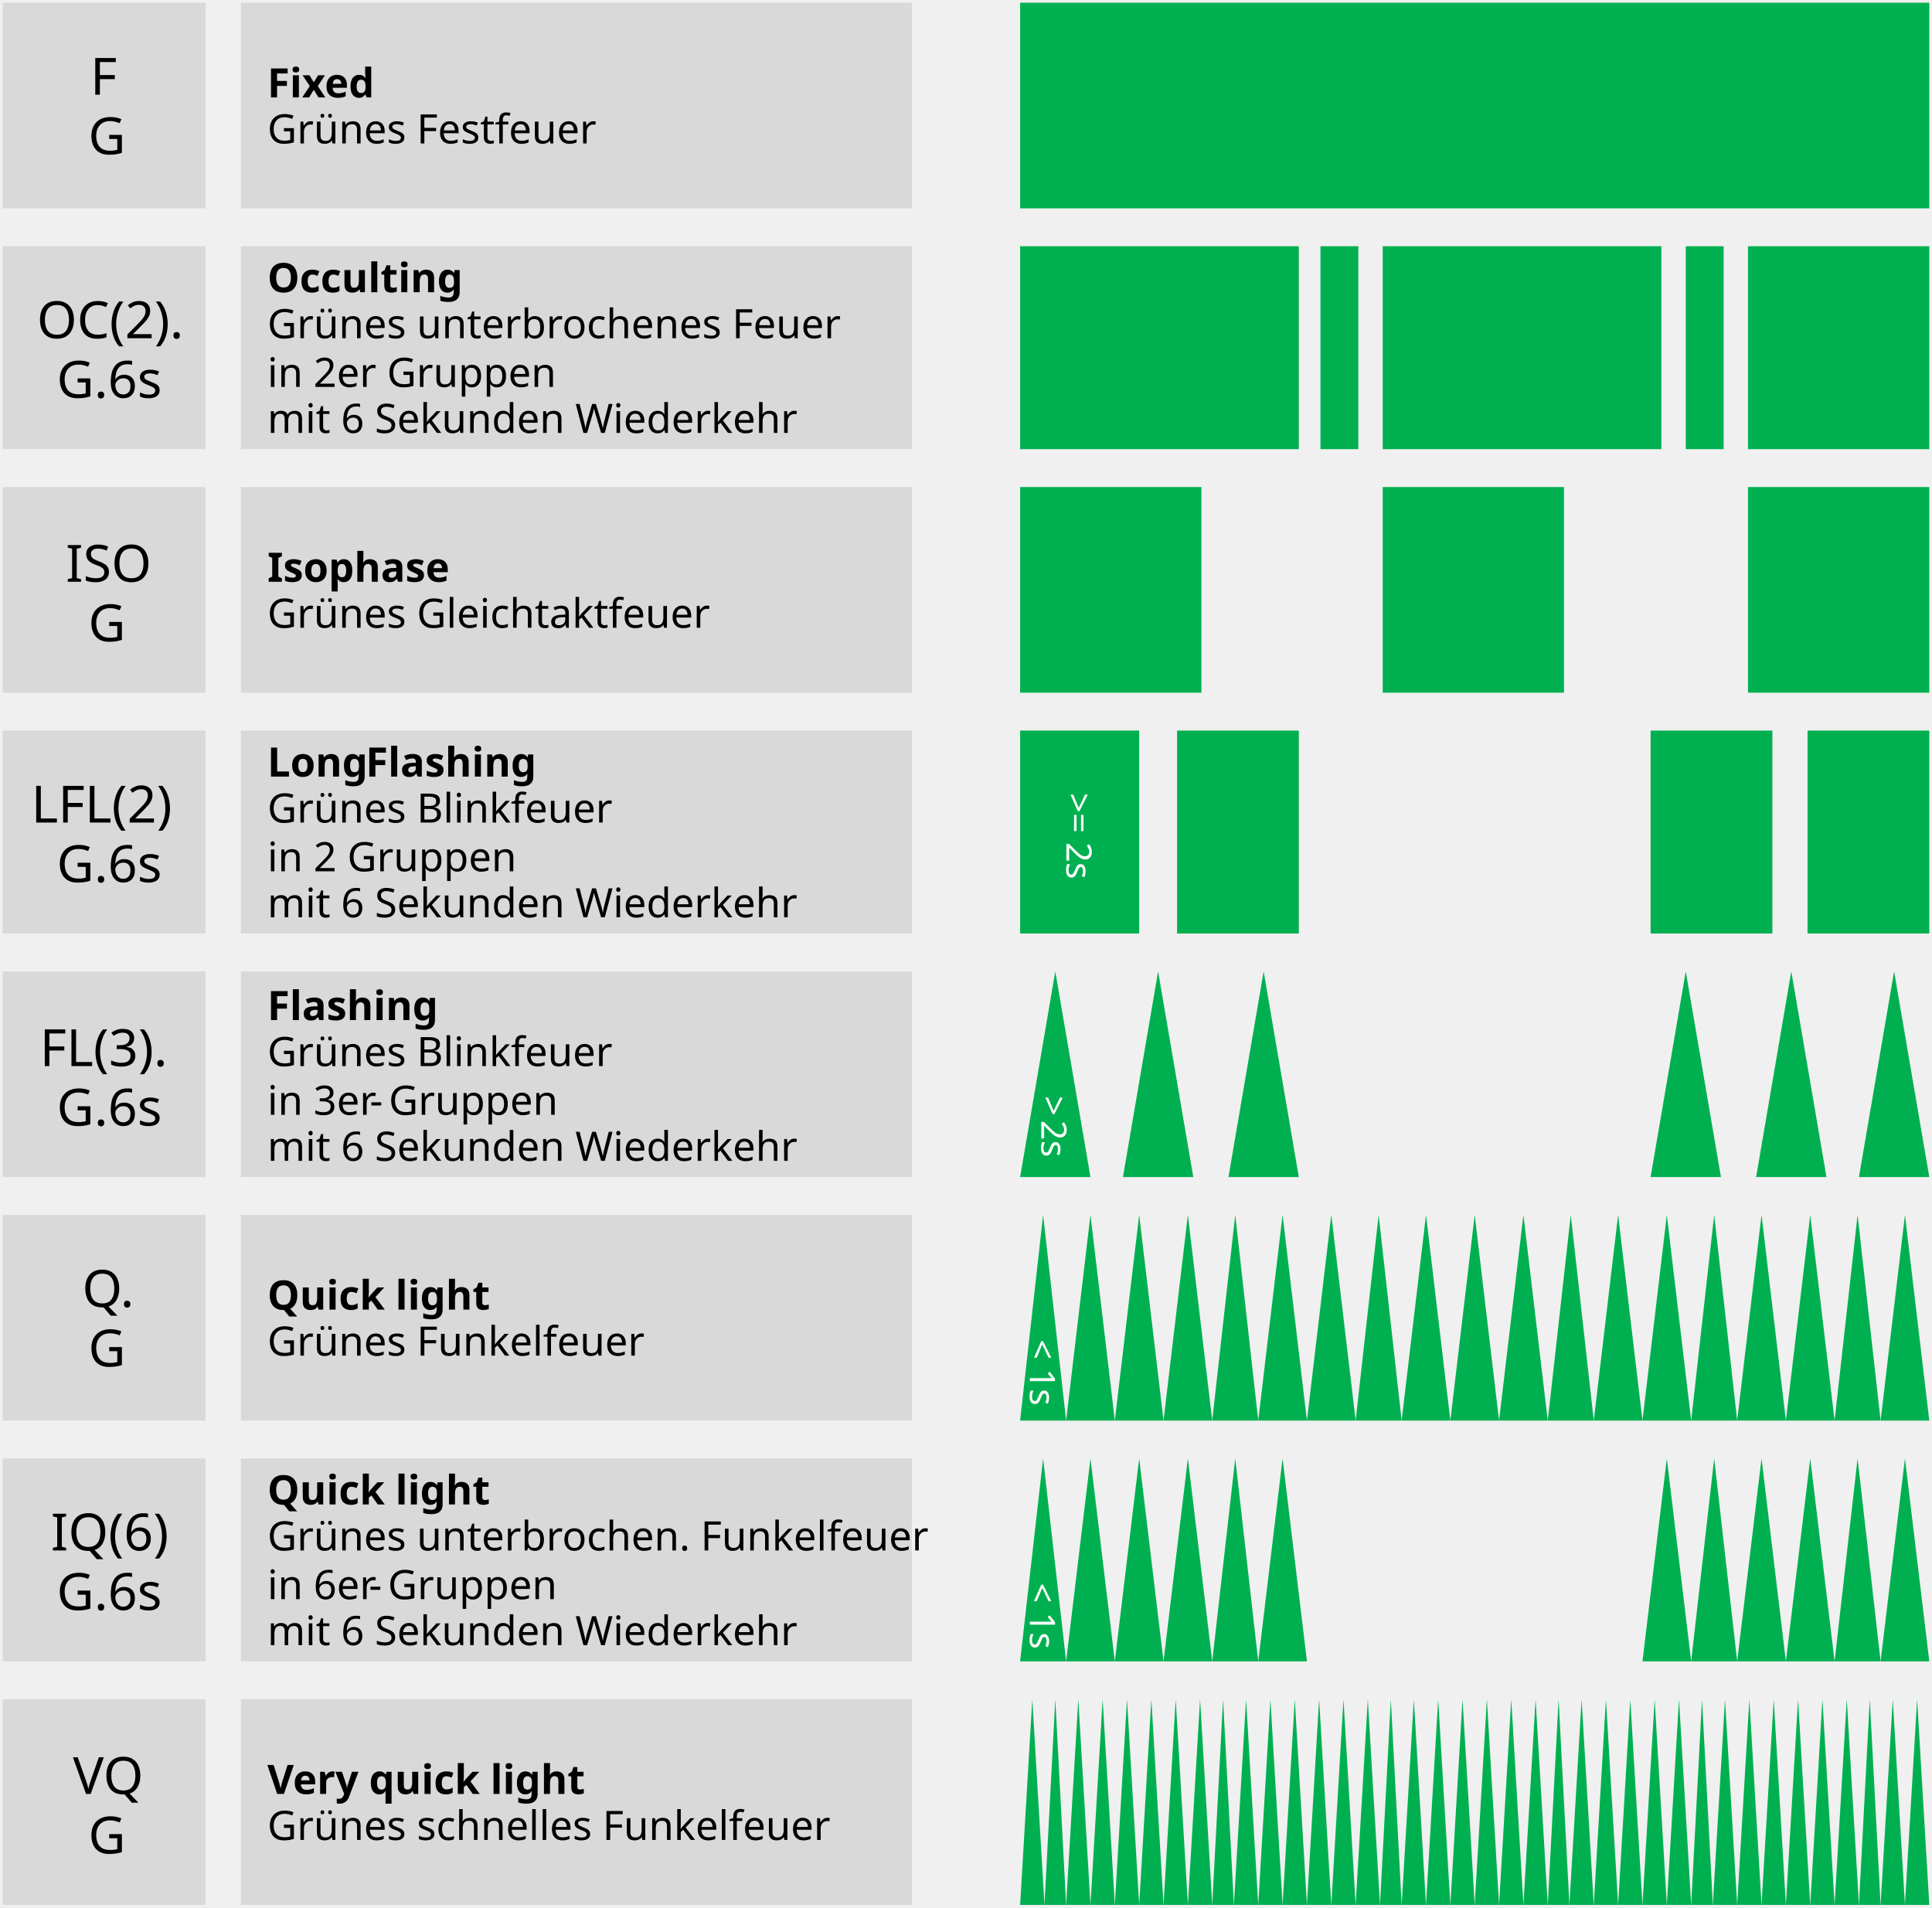
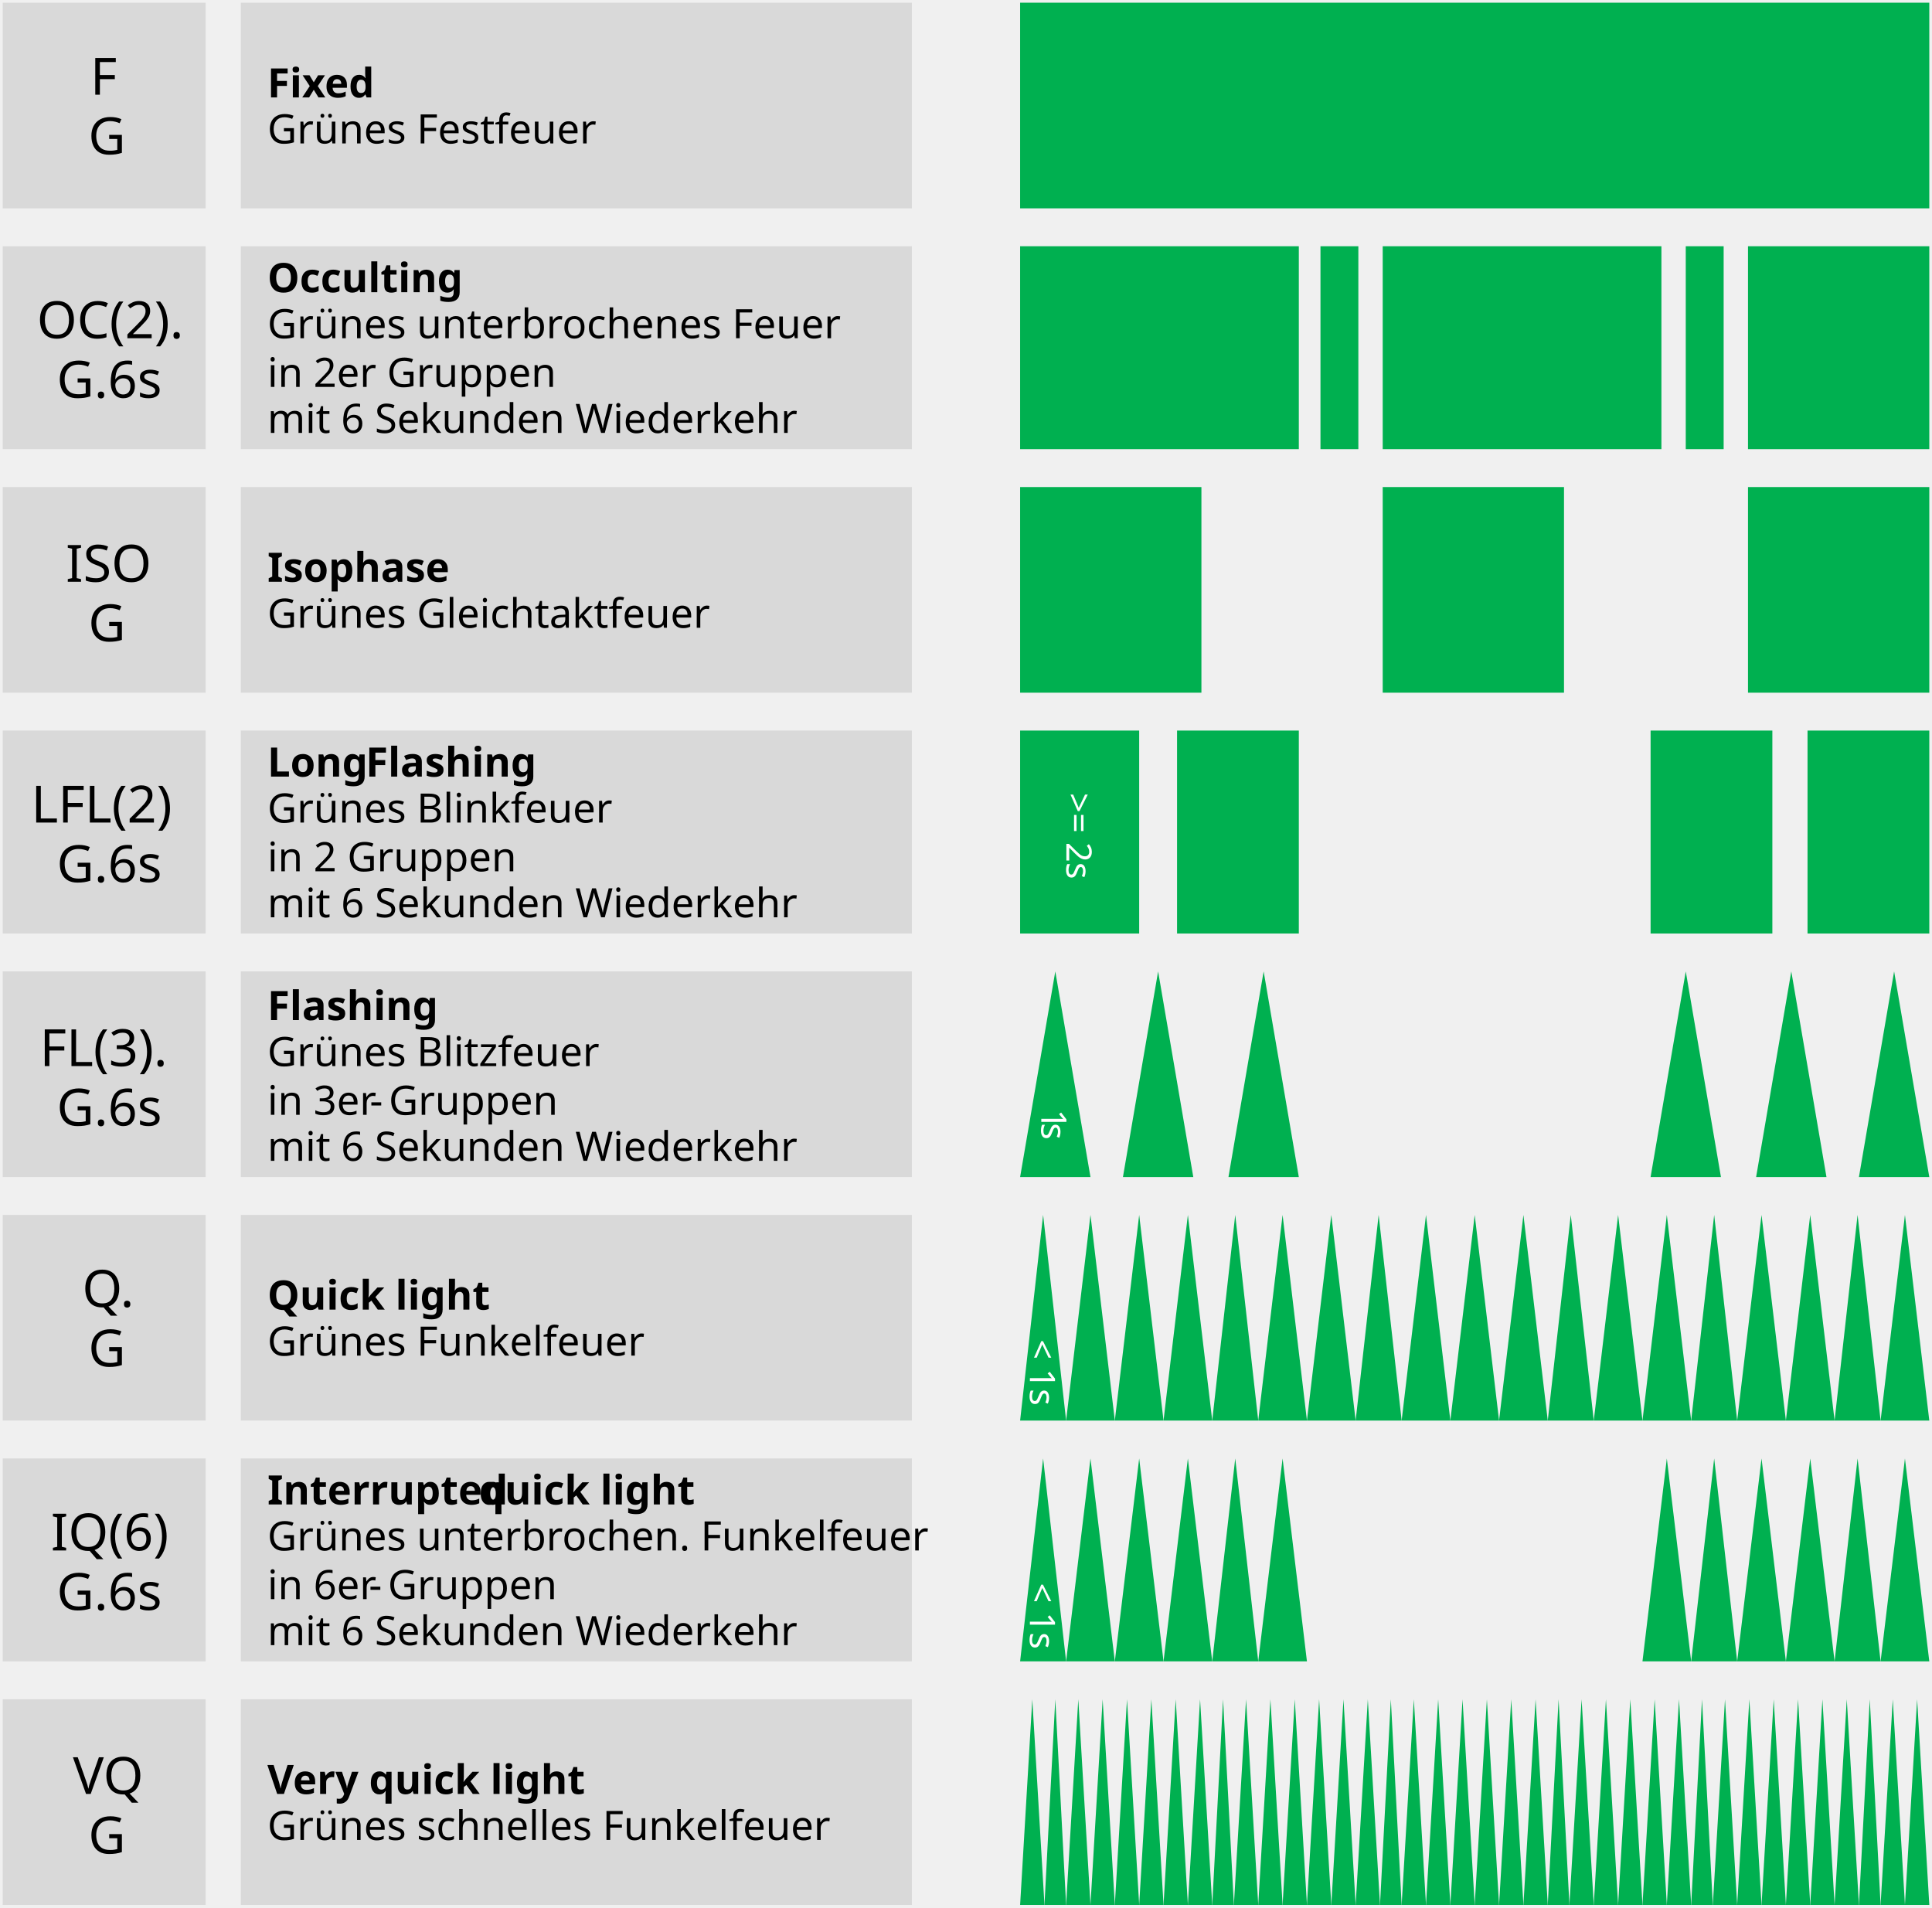
<svg xmlns="http://www.w3.org/2000/svg" width="714" height="705" overflow="hidden">
  <defs>
    <clipPath id="clip0">
      <path d="M3 66 717 66 717 771 3 771Z" fill-rule="evenodd" clip-rule="evenodd" />
    </clipPath>
  </defs>
  <g clip-path="url(#clip0)" transform="translate(-3 -66)">
    <rect x="4" y="67" width="75" height="76" fill="#D9D9D9" />
    <text font-family="Bahnschrift,Bahnschrift_MSFontService,sans-serif" font-weight="400" font-size="19" transform="translate(36.3685 101)">F<tspan x="-0.747" y="22">G</tspan>
    </text>
    <rect x="4" y="157" width="75" height="75" fill="#D9D9D9" />
    <text font-family="Bahnschrift,Bahnschrift_MSFontService,sans-serif" font-weight="400" font-size="19" transform="translate(16.6218 191)">OC(2).<tspan x="7.333" y="22">G.6s</tspan>
    </text>
    <rect x="4" y="246" width="75" height="76" fill="#D9D9D9" />
    <text font-family="Bahnschrift,Bahnschrift_MSFontService,sans-serif" font-weight="400" font-size="19" transform="translate(27.2885 281)">ISO<tspan x="8.333" y="22">G</tspan>
    </text>
    <rect x="4" y="336" width="75" height="75" fill="#D9D9D9" />
    <text font-family="Bahnschrift,Bahnschrift_MSFontService,sans-serif" font-weight="400" font-size="19" transform="translate(14.5385 370)">LFL(2)<tspan x="9.42" y="22">G.6s</tspan>
    </text>
    <rect x="4" y="425" width="75" height="76" fill="#D9D9D9" />
    <text font-family="Bahnschrift,Bahnschrift_MSFontService,sans-serif" font-weight="400" font-size="19" transform="translate(17.7051 460)">FL(3).<tspan x="6.253" y="22">G.6s</tspan>
    </text>
    <rect x="4" y="515" width="75" height="76" fill="#D9D9D9" />
    <text font-family="Bahnschrift,Bahnschrift_MSFontService,sans-serif" font-weight="400" font-size="19" transform="translate(33.3718 549)">Q.<tspan x="2.253" y="22">G</tspan>
    </text>
    <rect x="4" y="605" width="75" height="75" fill="#D9D9D9" />
    <text font-family="Bahnschrift,Bahnschrift_MSFontService,sans-serif" font-weight="400" font-size="19" transform="translate(21.7885 639)">IQ(6)<tspan x="2.167" y="22">G.6s</tspan>
    </text>
    <rect x="4" y="694" width="75" height="76" fill="#D9D9D9" />
    <text font-family="Bahnschrift,Bahnschrift_MSFontService,sans-serif" font-weight="400" font-size="19" transform="translate(29.9551 729)">VQ<tspan x="5.667" y="22">G</tspan>
    </text>
    <rect x="92" y="67" width="248" height="76" fill="#D9D9D9" />
    <text font-family="Bahnschrift,Bahnschrift_MSFontService,sans-serif" font-weight="700" font-size="15" transform="translate(101.817 102)">Fixed<tspan font-weight="400" x="0" y="17">Grünes Festfeuer</tspan>
    </text>
    <rect x="92" y="157" width="248" height="75" fill="#D9D9D9" />
    <text font-family="Bahnschrift,Bahnschrift_MSFontService,sans-serif" font-weight="700" font-size="15" transform="translate(101.817 174)">Occulting<tspan font-weight="400" x="0" y="17">Grünes unterbrochenes Feuer </tspan>
      <tspan font-weight="400" x="0" y="35">in 2er Gruppen</tspan>
      <tspan font-weight="400" x="0" y="52">mit 6 Sekunden Wiederkehr</tspan>
    </text>
    <rect x="92" y="246" width="248" height="76" fill="#D9D9D9" />
    <text font-family="Bahnschrift,Bahnschrift_MSFontService,sans-serif" font-weight="700" font-size="15" transform="translate(101.817 281)">Isophase<tspan font-weight="400" x="0" y="17">Grünes Gleichtaktfeuer</tspan>
    </text>
    <rect x="92" y="336" width="248" height="75" fill="#D9D9D9" />
    <text font-family="Bahnschrift,Bahnschrift_MSFontService,sans-serif" font-weight="700" font-size="15" transform="translate(101.817 353)">Long <tspan x="36.333" y="0">Flashing</tspan>
      <tspan font-weight="400" x="0" y="17">Grünes Blinkfeuer </tspan>
      <tspan font-weight="400" x="0" y="35">in 2 Gruppen</tspan>
      <tspan font-weight="400" x="0" y="52">mit 6 Sekunden Wiederkehr</tspan>
    </text>
    <rect x="92" y="425" width="248" height="76" fill="#D9D9D9" />
-     <text font-family="Bahnschrift,Bahnschrift_MSFontService,sans-serif" font-weight="700" font-size="15" transform="translate(101.817 443)">Flashing<tspan font-weight="400" x="0" y="17">Grünes Blinkfeuer</tspan>
+     <text font-family="Bahnschrift,Bahnschrift_MSFontService,sans-serif" font-weight="700" font-size="15" transform="translate(101.817 443)">Flashing<tspan font-weight="400" x="0" y="17">Grünes Blitzfeuer</tspan>
      <tspan font-weight="400" x="0" y="35">in 3er</tspan>
      <tspan font-weight="400" x="37.833" y="35">-</tspan>
      <tspan font-weight="400" x="44.833" y="35">Gruppen </tspan>
      <tspan font-weight="400" x="0" y="52">mit 6 Sekunden Wiederkehr</tspan>
    </text>
    <rect x="92" y="515" width="248" height="76" fill="#D9D9D9" />
    <text font-family="Bahnschrift,Bahnschrift_MSFontService,sans-serif" font-weight="700" font-size="15" transform="translate(101.817 550)">Quick light<tspan font-weight="400" x="0" y="17">Grünes Funkelfeuer</tspan>
    </text>
    <rect x="92" y="605" width="248" height="75" fill="#D9D9D9" />
-     <text font-family="Bahnschrift,Bahnschrift_MSFontService,sans-serif" font-weight="700" font-size="15" transform="translate(101.817 622)">Quick light<tspan font-weight="400" x="0" y="17">Grünes unterbrochen. Funkelfeuer </tspan>
+     <text font-family="Bahnschrift,Bahnschrift_MSFontService,sans-serif" font-weight="700" font-size="15" transform="translate(101.817 622)">Interrupted<tspan x="78.167" y="0">quick light</tspan>
+       <tspan font-weight="400" x="0" y="17">Grünes unterbrochen. Funkelfeuer </tspan>
      <tspan font-weight="400" x="0" y="35">in 6er</tspan>
      <tspan font-weight="400" x="37.5" y="35">-</tspan>
      <tspan font-weight="400" x="44.5" y="35">Gruppen </tspan>
      <tspan font-weight="400" x="0" y="52">mit 6 Sekunden Wiederkehr</tspan>
    </text>
    <rect x="92" y="694" width="248" height="76" fill="#D9D9D9" />
    <text font-family="Bahnschrift,Bahnschrift_MSFontService,sans-serif" font-weight="700" font-size="15" transform="translate(101.817 729)">Very quick light<tspan font-weight="400" x="0" y="17">Grünes schnelles Funkelfeuer</tspan>
    </text>
    <rect x="380" y="67" width="336" height="76" fill="#00B050" />
    <rect x="380" y="157" width="103" height="75" fill="#00B050" />
    <rect x="491" y="157" width="14" height="75" fill="#00B050" />
    <rect x="380" y="246" width="67" height="76" fill="#00B050" />
    <rect x="380" y="336" width="44" height="75" fill="#00B050" />
    <text fill="#FFFFFF" font-family="Bahnschrift,Bahnschrift_MSFontService,sans-serif" font-weight="400" font-size="13" transform="matrix(6.12323e-17 1 -1 6.12323e-17 397.099 359)">&gt;= 2s</text>
    <path d="M380 501 393 425 406 501Z" fill="#00B050" fill-rule="evenodd" />
-     <text fill="#FFFFFF" font-family="Bahnschrift,Bahnschrift_MSFontService,sans-serif" font-weight="400" font-size="13" transform="matrix(6.12323e-17 1 -1 6.12323e-17 387.826 471)">&gt;<tspan x="9" y="5.51091e-16">2s</tspan>
+     <text fill="#FFFFFF" font-family="Bahnschrift,Bahnschrift_MSFontService,sans-serif" font-weight="400" font-size="13" transform="matrix(6.12323e-17 1 -1 6.12323e-17 387.826 476)">1<tspan x="5" y="3.06162e-16">s</tspan>
    </text>
    <path d="M418 501 431 425 444 501Z" fill="#00B050" fill-rule="evenodd" />
    <rect x="514" y="246" width="67" height="76" fill="#00B050" />
    <rect x="649" y="246" width="67" height="76" fill="#00B050" />
    <rect x="514" y="157" width="103" height="75" fill="#00B050" />
    <rect x="626" y="157" width="14" height="75" fill="#00B050" />
    <rect x="649" y="157" width="67" height="75" fill="#00B050" />
    <rect x="438" y="336" width="45" height="75" fill="#00B050" />
    <rect x="613" y="336" width="45" height="75" fill="#00B050" />
    <rect x="671" y="336" width="45" height="75" fill="#00B050" />
    <path d="M457 501 470 425 483 501Z" fill="#00B050" fill-rule="evenodd" />
    <path d="M613 501 626 425 639 501Z" fill="#00B050" fill-rule="evenodd" />
    <path d="M652 501 665 425 678 501Z" fill="#00B050" fill-rule="evenodd" />
    <path d="M690 501 703 425 716 501Z" fill="#00B050" fill-rule="evenodd" />
    <path d="M380 591 388.5 515 397 591Z" fill="#00B050" fill-rule="evenodd" />
    <text fill="#FFFFFF" font-family="Bahnschrift,Bahnschrift_MSFontService,sans-serif" font-weight="400" font-size="13" transform="matrix(6.12323e-17 1 -1 6.12323e-17 383.612 561)">&lt; 1s</text>
    <path d="M397 591 406 515 415 591Z" fill="#00B050" fill-rule="evenodd" />
    <path d="M415 591 424 515 433 591Z" fill="#00B050" fill-rule="evenodd" />
    <path d="M433 591 442 515 451 591Z" fill="#00B050" fill-rule="evenodd" />
    <path d="M451 591 459.5 515 468 591Z" fill="#00B050" fill-rule="evenodd" />
    <path d="M468 591 477 515 486 591Z" fill="#00B050" fill-rule="evenodd" />
    <path d="M486 591 495 515 504 591Z" fill="#00B050" fill-rule="evenodd" />
    <path d="M504 591 512.5 515 521 591Z" fill="#00B050" fill-rule="evenodd" />
    <path d="M521 591 530 515 539 591Z" fill="#00B050" fill-rule="evenodd" />
    <path d="M539 591 548 515 557 591Z" fill="#00B050" fill-rule="evenodd" />
    <path d="M557 591 566 515 575 591Z" fill="#00B050" fill-rule="evenodd" />
    <path d="M575 591 583.5 515 592 591Z" fill="#00B050" fill-rule="evenodd" />
    <path d="M592 591 601 515 610 591Z" fill="#00B050" fill-rule="evenodd" />
    <path d="M610 591 619 515 628 591Z" fill="#00B050" fill-rule="evenodd" />
    <path d="M628 591 636.5 515 645 591Z" fill="#00B050" fill-rule="evenodd" />
    <path d="M645 591 654 515 663 591Z" fill="#00B050" fill-rule="evenodd" />
    <path d="M663 591 672 515 681 591Z" fill="#00B050" fill-rule="evenodd" />
    <path d="M681 591 689.5 515 698 591Z" fill="#00B050" fill-rule="evenodd" />
    <path d="M698 591 707 515 716 591Z" fill="#00B050" fill-rule="evenodd" />
    <path d="M380 680 388.5 605 397 680Z" fill="#00B050" fill-rule="evenodd" />
    <text fill="#FFFFFF" font-family="Bahnschrift,Bahnschrift_MSFontService,sans-serif" font-weight="400" font-size="13" transform="matrix(6.12323e-17 1 -1 6.12323e-17 383.612 651)">&lt; 1s</text>
    <path d="M397 680 406 605 415 680Z" fill="#00B050" fill-rule="evenodd" />
    <path d="M415 680 424 605 433 680Z" fill="#00B050" fill-rule="evenodd" />
    <path d="M433 680 442 605 451 680Z" fill="#00B050" fill-rule="evenodd" />
    <path d="M451 680 459.5 605 468 680Z" fill="#00B050" fill-rule="evenodd" />
    <path d="M468 680 477 605 486 680Z" fill="#00B050" fill-rule="evenodd" />
    <path d="M610 680 619 605 628 680Z" fill="#00B050" fill-rule="evenodd" />
    <path d="M628 680 636.5 605 645 680Z" fill="#00B050" fill-rule="evenodd" />
    <path d="M645 680 654 605 663 680Z" fill="#00B050" fill-rule="evenodd" />
    <path d="M663 680 672 605 681 680Z" fill="#00B050" fill-rule="evenodd" />
    <path d="M681 680 689.5 605 698 680Z" fill="#00B050" fill-rule="evenodd" />
    <path d="M698 680 707 605 716 680Z" fill="#00B050" fill-rule="evenodd" />
    <path d="M380 770 384.5 694 389 770Z" fill="#00B050" fill-rule="evenodd" />
    <path d="M389 770 393 694 397 770Z" fill="#00B050" fill-rule="evenodd" />
    <path d="M397 770 401.5 694 406 770Z" fill="#00B050" fill-rule="evenodd" />
    <path d="M406 770 410.5 694 415 770Z" fill="#00B050" fill-rule="evenodd" />
    <path d="M415 770 419.5 694 424 770Z" fill="#00B050" fill-rule="evenodd" />
    <path d="M424 770 428.5 694 433 770Z" fill="#00B050" fill-rule="evenodd" />
    <path d="M433 770 437.5 694 442 770Z" fill="#00B050" fill-rule="evenodd" />
    <path d="M442 770 446.5 694 451 770Z" fill="#00B050" fill-rule="evenodd" />
    <path d="M451 770 455 694 459 770Z" fill="#00B050" fill-rule="evenodd" />
    <path d="M459 770 463.5 694 468 770Z" fill="#00B050" fill-rule="evenodd" />
    <path d="M468 770 472.5 694 477 770Z" fill="#00B050" fill-rule="evenodd" />
    <path d="M477 770 481.5 694 486 770Z" fill="#00B050" fill-rule="evenodd" />
    <path d="M486 770 490.5 694 495 770Z" fill="#00B050" fill-rule="evenodd" />
    <path d="M495 770 499.5 694 504 770Z" fill="#00B050" fill-rule="evenodd" />
    <path d="M504 770 508.5 694 513 770Z" fill="#00B050" fill-rule="evenodd" />
    <path d="M513 770 517 694 521 770Z" fill="#00B050" fill-rule="evenodd" />
    <path d="M521 770 525.5 694 530 770Z" fill="#00B050" fill-rule="evenodd" />
    <path d="M530 770 534.5 694 539 770Z" fill="#00B050" fill-rule="evenodd" />
    <path d="M539 770 543.5 694 548 770Z" fill="#00B050" fill-rule="evenodd" />
    <path d="M548 770 552.5 694 557 770Z" fill="#00B050" fill-rule="evenodd" />
    <path d="M557 770 561.5 694 566 770Z" fill="#00B050" fill-rule="evenodd" />
    <path d="M566 770 570.5 694 575 770Z" fill="#00B050" fill-rule="evenodd" />
    <path d="M575 770 579 694 583 770Z" fill="#00B050" fill-rule="evenodd" />
    <path d="M583 770 587.5 694 592 770Z" fill="#00B050" fill-rule="evenodd" />
    <path d="M592 770 596.5 694 601 770Z" fill="#00B050" fill-rule="evenodd" />
    <path d="M601 770 605.5 694 610 770Z" fill="#00B050" fill-rule="evenodd" />
    <path d="M610 770 614.5 694 619 770Z" fill="#00B050" fill-rule="evenodd" />
    <path d="M619 770 623.5 694 628 770Z" fill="#00B050" fill-rule="evenodd" />
    <path d="M628 770 632 694 636 770Z" fill="#00B050" fill-rule="evenodd" />
    <path d="M636 770 640.5 694 645 770Z" fill="#00B050" fill-rule="evenodd" />
    <path d="M645 770 649.5 694 654 770Z" fill="#00B050" fill-rule="evenodd" />
    <path d="M654 770 658.5 694 663 770Z" fill="#00B050" fill-rule="evenodd" />
    <path d="M663 770 667.5 694 672 770Z" fill="#00B050" fill-rule="evenodd" />
    <path d="M672 770 676.5 694 681 770Z" fill="#00B050" fill-rule="evenodd" />
    <path d="M681 770 685.5 694 690 770Z" fill="#00B050" fill-rule="evenodd" />
    <path d="M690 770 694 694 698 770Z" fill="#00B050" fill-rule="evenodd" />
    <path d="M698 770 702.5 694 707 770Z" fill="#00B050" fill-rule="evenodd" />
    <path d="M707 770 711.5 694 716 770Z" fill="#00B050" fill-rule="evenodd" />
  </g>
</svg>
